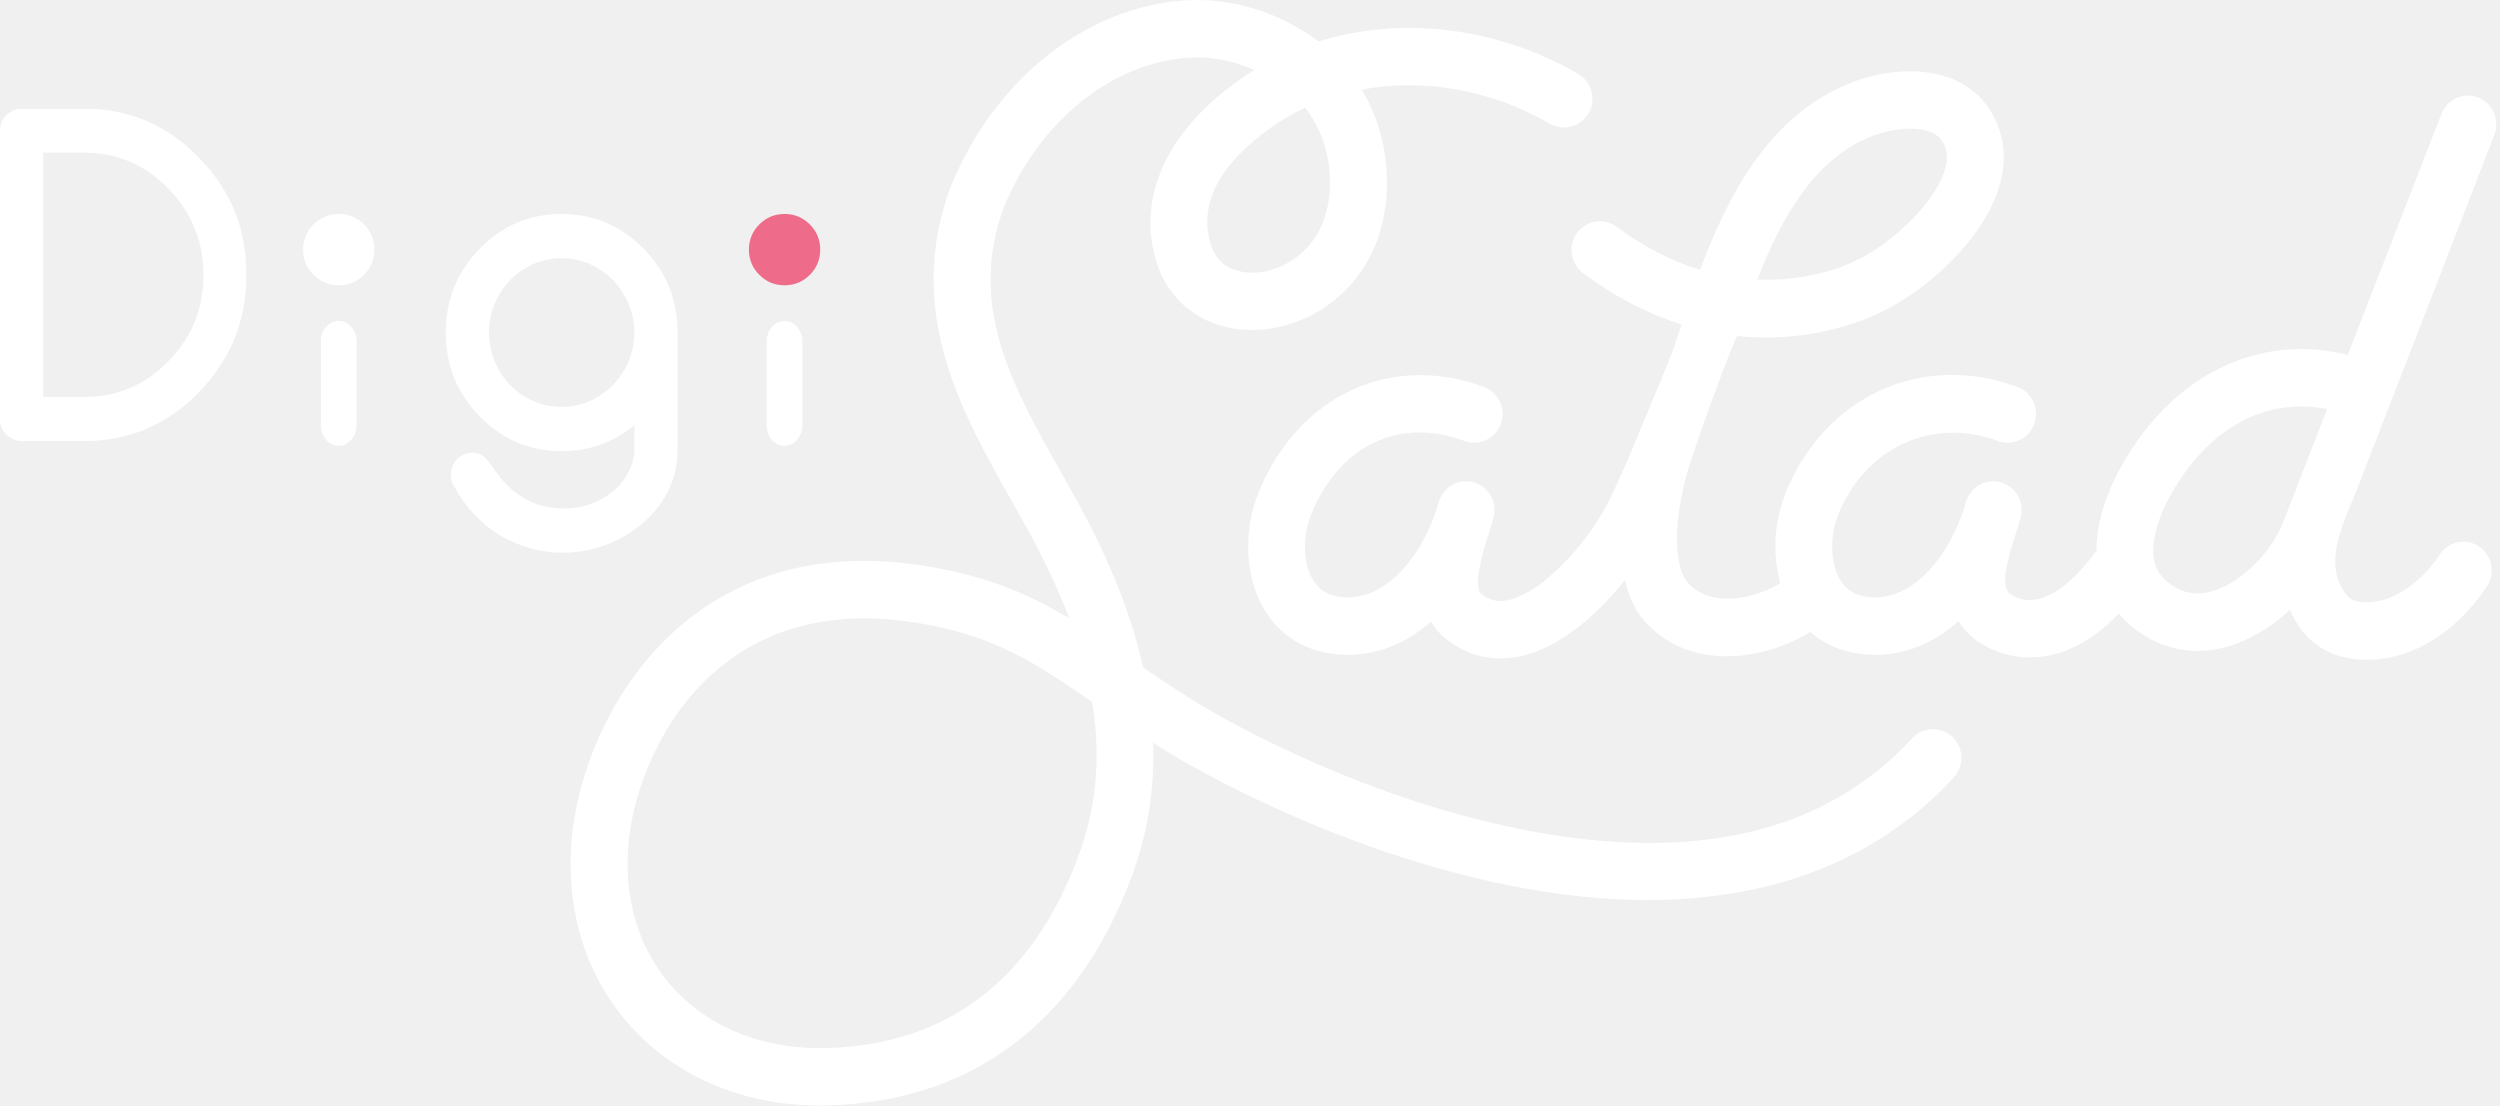
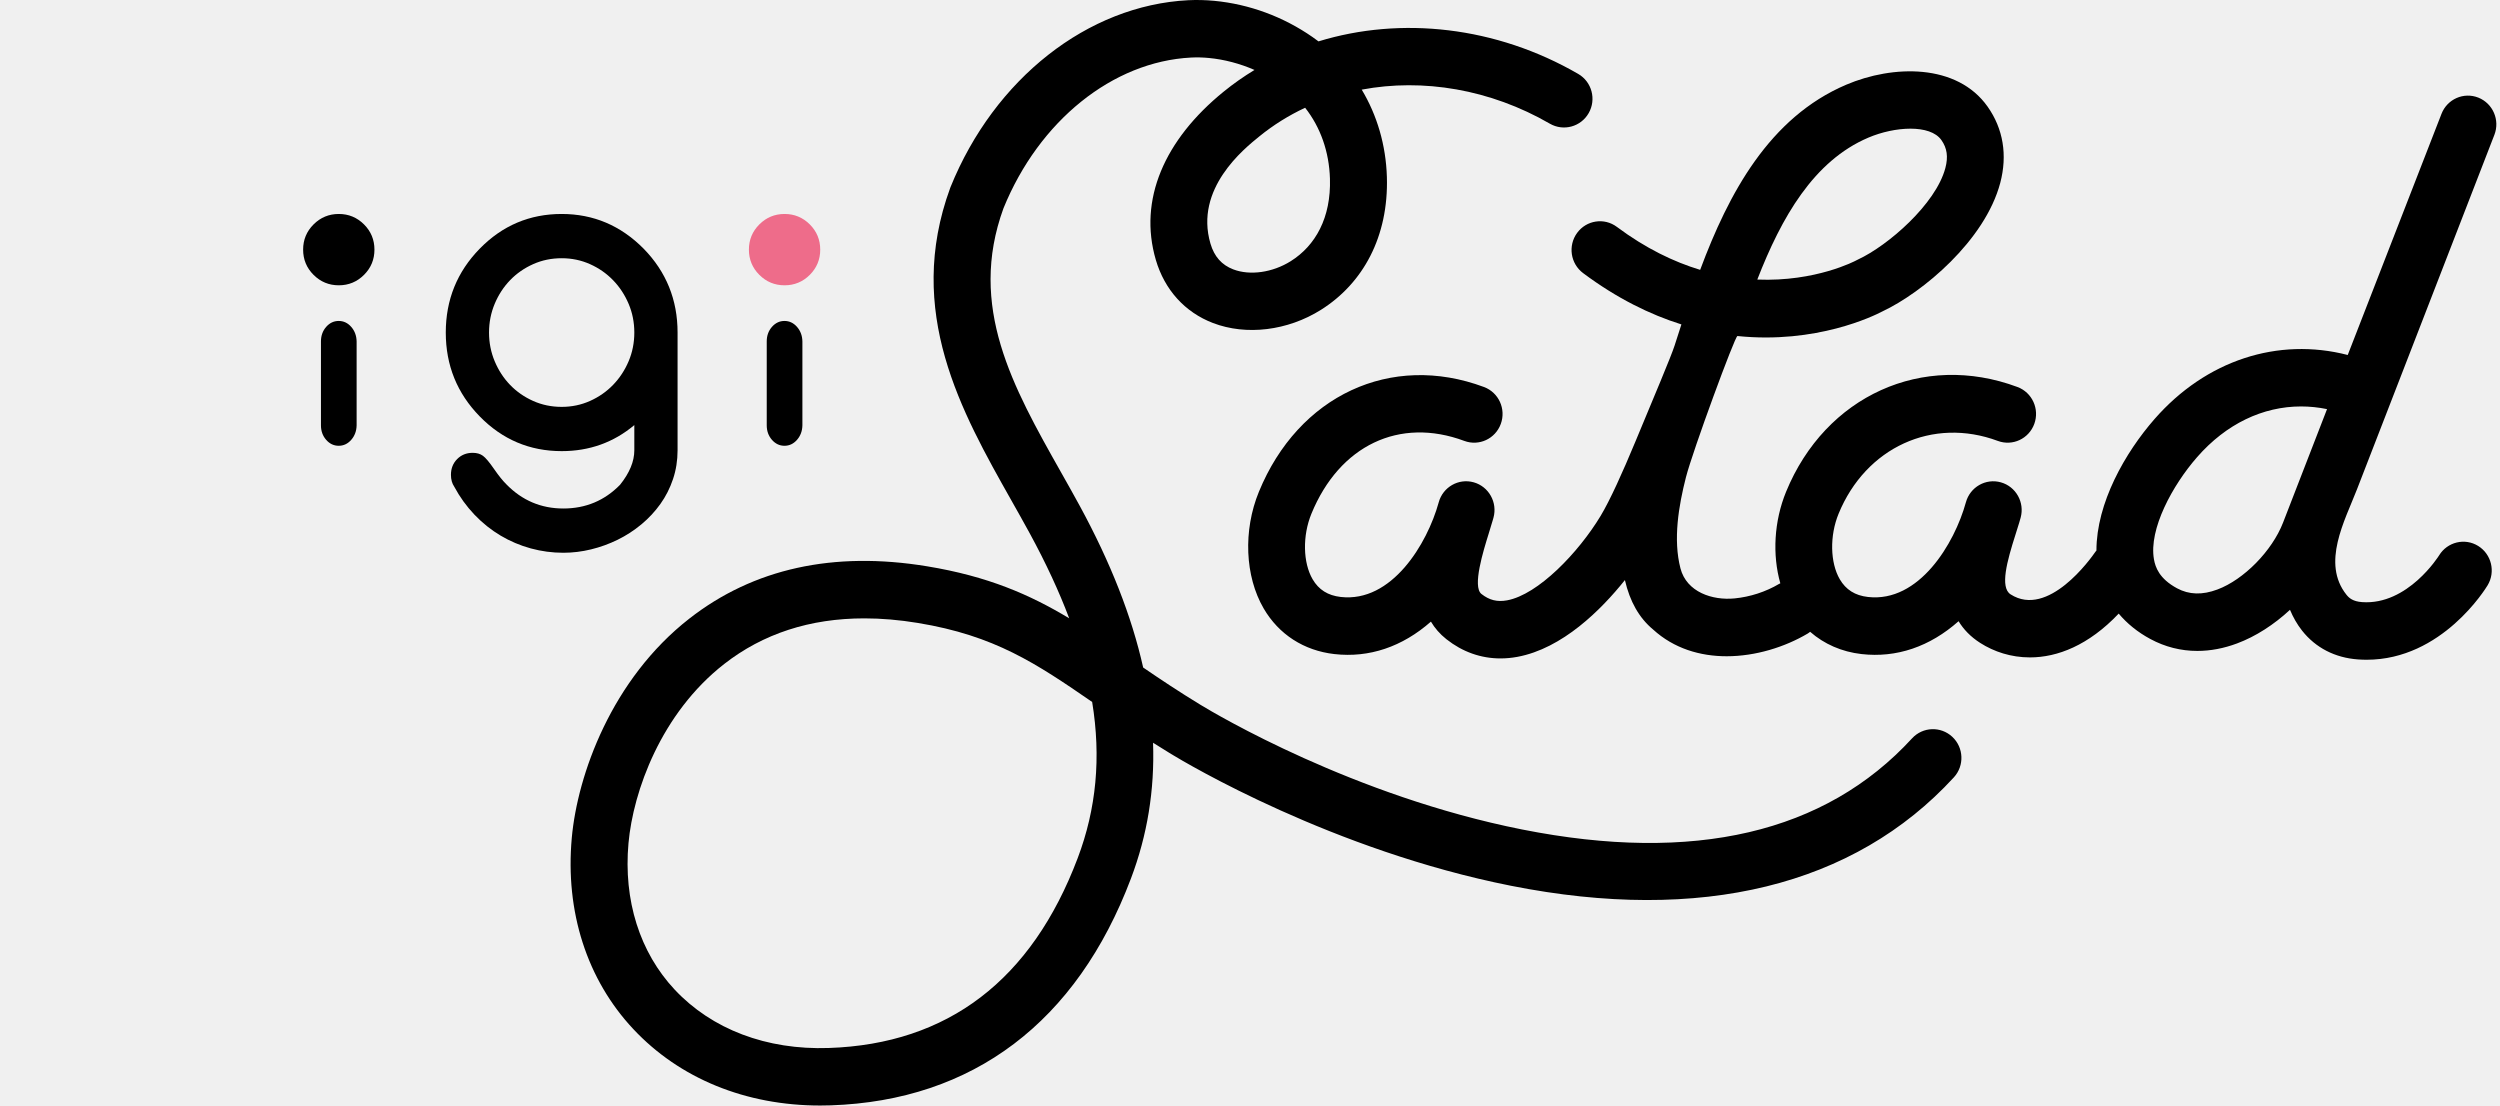
- <svg xmlns="http://www.w3.org/2000/svg" width="199" height="88" viewBox="0 0 199 88" fill="none">
+ <svg xmlns="http://www.w3.org/2000/svg" viewBox="0 0 199 88" fill="none">
  <g id="Group 18">
-     <path id="Fill 1" fill-rule="evenodd" clip-rule="evenodd" d="M181.728 41.608C180.856 43.854 178.61 46.139 176.504 46.925C175.301 47.375 174.25 47.343 173.293 46.828C171.877 46.065 171.566 45.15 171.456 44.528C171.026 42.122 172.935 38.621 174.89 36.387C177.204 33.739 180.126 32.353 183.164 32.353C183.85 32.353 184.541 32.424 185.232 32.566C183.258 37.658 181.745 41.564 181.728 41.608ZM148.718 10.957C150.819 10.062 153.638 9.882 154.534 11.148C154.989 11.793 155.086 12.479 154.851 13.374C154.094 16.242 150.289 19.549 147.896 20.657C147.849 20.679 147.802 20.702 147.757 20.727C147.704 20.757 144.541 22.445 139.881 22.253C141.805 17.301 144.366 12.81 148.718 10.957ZM198.553 10.734C199.009 9.559 198.436 8.232 197.274 7.77C196.113 7.309 194.8 7.887 194.343 9.062L186.88 28.257C181.327 26.823 175.598 28.672 171.501 33.356C169.154 36.039 166.875 40.043 166.876 43.824C166.852 43.855 166.824 43.88 166.802 43.913C166.425 44.463 163.033 49.226 160.042 47.31C159.179 46.757 159.762 44.657 160.433 42.553C160.536 42.231 160.633 41.923 160.721 41.631C160.762 41.493 160.803 41.355 160.842 41.21C161.177 39.993 160.472 38.732 159.269 38.394C158.066 38.056 156.819 38.768 156.485 39.985C155.583 43.268 152.76 47.987 148.684 47.518C147.663 47.402 146.932 46.941 146.447 46.11C145.675 44.785 145.635 42.641 146.35 40.897C148.518 35.607 153.849 33.168 159.026 35.097C160.196 35.533 161.498 34.928 161.93 33.742C162.362 32.556 161.762 31.241 160.59 30.805C153.05 27.995 145.305 31.503 142.172 39.145C141.211 41.489 141.07 44.161 141.714 46.433C141.682 46.45 141.649 46.46 141.618 46.478C140.551 47.111 139.303 47.513 138.074 47.633C136.308 47.806 134.257 47.133 133.765 45.244C133.166 42.944 133.623 40.248 134.202 37.986C134.733 35.911 138.109 26.729 138.3 26.748C144.574 27.393 149.137 25.157 149.839 24.789C153.027 23.29 158.007 19.154 159.221 14.553C159.804 12.344 159.456 10.247 158.214 8.489C155.774 5.035 150.67 5.162 146.963 6.741C140.827 9.354 137.597 15.401 135.333 21.48C133.242 20.848 131 19.775 128.701 18.059C127.697 17.308 126.281 17.524 125.538 18.54C124.796 19.556 125.009 20.988 126.015 21.739C128.713 23.754 131.355 25.043 133.84 25.824C133.685 26.301 133.534 26.773 133.384 27.238L133.299 27.504C133.016 28.385 131.653 31.597 130.158 35.199C130.154 35.206 130.151 35.214 130.148 35.222C129.168 37.581 128.154 39.832 127.406 41.071C125.645 43.987 122.437 47.332 119.962 47.787C119.178 47.931 118.549 47.774 117.921 47.278C117.185 46.697 118.073 43.846 118.5 42.476C118.626 42.069 118.746 41.684 118.846 41.333C118.853 41.306 118.86 41.28 118.867 41.255C118.872 41.239 118.876 41.224 118.88 41.209C119.214 39.992 118.51 38.73 117.307 38.392C116.104 38.054 114.857 38.766 114.522 39.983C114.52 39.991 114.518 39.998 114.516 40.006C113.607 43.288 110.789 47.983 106.721 47.518C105.7 47.402 104.968 46.941 104.484 46.11C103.711 44.785 103.672 42.641 104.387 40.897C106.62 35.45 111.398 33.173 116.561 35.097C117.732 35.534 119.033 34.927 119.464 33.742C119.897 32.556 119.296 31.241 118.124 30.805C110.719 28.046 103.354 31.475 100.209 39.144C98.945 42.224 99.094 45.871 100.588 48.433C101.791 50.498 103.789 51.788 106.215 52.064C108.983 52.379 111.622 51.489 113.902 49.481C114.204 49.991 114.607 50.465 115.137 50.883C116.416 51.894 117.884 52.411 119.439 52.411C119.877 52.411 120.322 52.37 120.771 52.288C124.375 51.625 127.459 48.531 129.343 46.174C129.735 47.882 130.48 49.191 131.589 50.112C133.249 51.626 135.335 52.238 137.443 52.238C139.744 52.238 142.072 51.509 143.9 50.427C143.968 50.387 144.024 50.336 144.086 50.291C145.202 51.266 146.597 51.884 148.178 52.064C150.959 52.382 153.613 51.48 155.903 49.448C156.294 50.093 156.85 50.681 157.62 51.174C158.717 51.877 160.08 52.33 161.584 52.33C163.769 52.33 166.25 51.369 168.649 48.843C169.316 49.634 170.152 50.318 171.166 50.864C172.339 51.497 173.602 51.814 174.908 51.814C175.941 51.814 177.004 51.615 178.07 51.217C179.559 50.662 181.01 49.72 182.283 48.541C182.529 49.125 182.842 49.689 183.247 50.201C184.328 51.567 185.866 52.358 187.694 52.491C187.929 52.508 188.16 52.516 188.388 52.516C194.386 52.515 197.864 46.839 198.015 46.588C198.661 45.513 198.323 44.116 197.262 43.457C196.201 42.799 194.811 43.135 194.155 44.205C194.13 44.245 191.662 48.194 188.016 47.928C187.295 47.876 186.987 47.604 186.781 47.346C184.771 44.826 186.641 41.465 187.621 38.938C188.852 35.763 190.083 32.587 191.314 29.412C192.667 25.919 194.02 22.428 195.374 18.936C196.301 16.544 197.229 14.152 198.155 11.76C198.288 11.418 198.421 11.076 198.553 10.734Z" fill="white" />
-     <path id="Fill 3" fill-rule="evenodd" clip-rule="evenodd" d="M85.787 68.299C82.117 78.016 75.45 83.103 65.969 83.42C61.021 83.589 56.666 81.935 53.705 78.775C50.924 75.806 49.617 71.665 50.028 67.115C50.4 62.99 52.617 56.781 57.642 52.857C60.741 50.438 64.481 49.222 68.8 49.222C70.163 49.222 71.584 49.343 73.059 49.586C79.183 50.592 82.481 52.809 86.936 55.877C87.658 60.297 87.267 64.382 85.787 68.299ZM103.889 8.577C105.111 10.133 105.798 12.069 105.864 14.223C105.958 17.335 104.708 19.556 102.742 20.79C101.296 21.697 99.5 21.952 98.166 21.442C97.247 21.09 96.654 20.42 96.353 19.394C95.065 15.008 99.034 11.84 100.24 10.86C101.363 9.946 102.589 9.185 103.889 8.577ZM152.198 58.775C145.285 66.303 134.842 68.744 121.157 66.026C107.735 63.36 96.769 56.84 95.563 56.105C93.86 55.068 92.387 54.085 90.996 53.135C90.086 49.063 88.408 44.791 85.956 40.281C85.464 39.377 84.954 38.472 84.44 37.562C80.626 30.801 77.023 24.415 79.876 16.58C82.712 9.61 88.571 4.901 94.812 4.581C95.268 4.557 95.746 4.569 96.233 4.616C97.462 4.733 98.699 5.062 99.858 5.568C99.001 6.087 98.177 6.665 97.392 7.304C92.694 11.124 90.597 15.895 92.005 20.691C92.705 23.074 94.321 24.858 96.556 25.713C99.206 26.728 102.494 26.328 105.139 24.668C108.491 22.564 110.54 18.841 110.396 14.084C110.319 11.556 109.62 9.18 108.393 7.135C113.264 6.217 118.631 7.104 123.366 9.844C124.451 10.473 125.838 10.096 126.461 9.001C127.084 7.907 126.71 6.511 125.624 5.883C119.096 2.103 111.525 1.275 104.952 3.294C104.795 3.175 104.636 3.06 104.474 2.947C102.15 1.33 99.449 0.333 96.663 0.067C95.958 -0 95.258 -0.017 94.582 0.017C86.581 0.428 79.155 6.265 75.663 14.889C75.654 14.913 75.645 14.937 75.636 14.961C72.028 24.806 76.527 32.782 80.498 39.82C81 40.709 81.499 41.594 81.98 42.477C83.253 44.818 84.295 47.06 85.108 49.217C81.971 47.33 78.642 45.874 73.79 45.076C66.343 43.852 59.977 45.254 54.866 49.245C48.689 54.068 45.967 61.663 45.513 66.702C44.983 72.575 46.722 77.977 50.409 81.912C54.102 85.856 59.362 88 65.289 88C65.565 88 65.841 87.995 66.12 87.986C77.439 87.608 85.705 81.362 90.025 69.925C91.329 66.474 91.916 62.884 91.783 59.123C92.246 59.417 92.724 59.715 93.218 60.016C94.493 60.793 106.095 67.692 120.28 70.509C135.397 73.51 147.585 70.527 155.526 61.879C156.376 60.952 156.321 59.507 155.402 58.65C154.482 57.793 153.049 57.848 152.198 58.775Z" fill="white" />
+     <path id="Fill 1" fill-rule="evenodd" clip-rule="evenodd" d="M181.728 41.608C180.856 43.854 178.61 46.139 176.504 46.925C175.301 47.375 174.25 47.343 173.293 46.828C171.877 46.065 171.566 45.15 171.456 44.528C171.026 42.122 172.935 38.621 174.89 36.387C177.204 33.739 180.126 32.353 183.164 32.353C183.85 32.353 184.541 32.424 185.232 32.566C183.258 37.658 181.745 41.564 181.728 41.608ZM148.718 10.957C150.819 10.062 153.638 9.882 154.534 11.148C154.989 11.793 155.086 12.479 154.851 13.374C154.094 16.242 150.289 19.549 147.896 20.657C147.849 20.679 147.802 20.702 147.757 20.727C147.704 20.757 144.541 22.445 139.881 22.253C141.805 17.301 144.366 12.81 148.718 10.957ZM198.553 10.734C199.009 9.559 198.436 8.232 197.274 7.77C196.113 7.309 194.8 7.887 194.343 9.062L186.88 28.257C181.327 26.823 175.598 28.672 171.501 33.356C169.154 36.039 166.875 40.043 166.876 43.824C166.852 43.855 166.824 43.88 166.802 43.913C166.425 44.463 163.033 49.226 160.042 47.31C159.179 46.757 159.762 44.657 160.433 42.553C160.536 42.231 160.633 41.923 160.721 41.631C160.762 41.493 160.803 41.355 160.842 41.21C161.177 39.993 160.472 38.732 159.269 38.394C158.066 38.056 156.819 38.768 156.485 39.985C155.583 43.268 152.76 47.987 148.684 47.518C147.663 47.402 146.932 46.941 146.447 46.11C145.675 44.785 145.635 42.641 146.35 40.897C148.518 35.607 153.849 33.168 159.026 35.097C160.196 35.533 161.498 34.928 161.93 33.742C162.362 32.556 161.762 31.241 160.59 30.805C153.05 27.995 145.305 31.503 142.172 39.145C141.211 41.489 141.07 44.161 141.714 46.433C141.682 46.45 141.649 46.46 141.618 46.478C140.551 47.111 139.303 47.513 138.074 47.633C136.308 47.806 134.257 47.133 133.765 45.244C133.166 42.944 133.623 40.248 134.202 37.986C134.733 35.911 138.109 26.729 138.3 26.748C144.574 27.393 149.137 25.157 149.839 24.789C153.027 23.29 158.007 19.154 159.221 14.553C159.804 12.344 159.456 10.247 158.214 8.489C155.774 5.035 150.67 5.162 146.963 6.741C140.827 9.354 137.597 15.401 135.333 21.48C133.242 20.848 131 19.775 128.701 18.059C127.697 17.308 126.281 17.524 125.538 18.54C124.796 19.556 125.009 20.988 126.015 21.739C128.713 23.754 131.355 25.043 133.84 25.824C133.685 26.301 133.534 26.773 133.384 27.238L133.299 27.504C133.016 28.385 131.653 31.597 130.158 35.199C130.154 35.206 130.151 35.214 130.148 35.222C129.168 37.581 128.154 39.832 127.406 41.071C125.645 43.987 122.437 47.332 119.962 47.787C119.178 47.931 118.549 47.774 117.921 47.278C117.185 46.697 118.073 43.846 118.5 42.476C118.626 42.069 118.746 41.684 118.846 41.333C118.853 41.306 118.86 41.28 118.867 41.255C118.872 41.239 118.876 41.224 118.88 41.209C119.214 39.992 118.51 38.73 117.307 38.392C116.104 38.054 114.857 38.766 114.522 39.983C114.52 39.991 114.518 39.998 114.516 40.006C113.607 43.288 110.789 47.983 106.721 47.518C105.7 47.402 104.968 46.941 104.484 46.11C103.711 44.785 103.672 42.641 104.387 40.897C106.62 35.45 111.398 33.173 116.561 35.097C117.732 35.534 119.033 34.927 119.464 33.742C119.897 32.556 119.296 31.241 118.124 30.805C110.719 28.046 103.354 31.475 100.209 39.144C98.945 42.224 99.094 45.871 100.588 48.433C101.791 50.498 103.789 51.788 106.215 52.064C108.983 52.379 111.622 51.489 113.902 49.481C114.204 49.991 114.607 50.465 115.137 50.883C116.416 51.894 117.884 52.411 119.439 52.411C119.877 52.411 120.322 52.37 120.771 52.288C124.375 51.625 127.459 48.531 129.343 46.174C129.735 47.882 130.48 49.191 131.589 50.112C133.249 51.626 135.335 52.238 137.443 52.238C139.744 52.238 142.072 51.509 143.9 50.427C143.968 50.387 144.024 50.336 144.086 50.291C145.202 51.266 146.597 51.884 148.178 52.064C150.959 52.382 153.613 51.48 155.903 49.448C156.294 50.093 156.85 50.681 157.62 51.174C158.717 51.877 160.08 52.33 161.584 52.33C163.769 52.33 166.25 51.369 168.649 48.843C169.316 49.634 170.152 50.318 171.166 50.864C172.339 51.497 173.602 51.814 174.908 51.814C175.941 51.814 177.004 51.615 178.07 51.217C179.559 50.662 181.01 49.72 182.283 48.541C182.529 49.125 182.842 49.689 183.247 50.201C184.328 51.567 185.866 52.358 187.694 52.491C187.929 52.508 188.16 52.516 188.388 52.516C194.386 52.515 197.864 46.839 198.015 46.588C198.661 45.513 198.323 44.116 197.262 43.457C196.201 42.799 194.811 43.135 194.155 44.205C194.13 44.245 191.662 48.194 188.016 47.928C187.295 47.876 186.987 47.604 186.781 47.346C184.771 44.826 186.641 41.465 187.621 38.938C188.852 35.763 190.083 32.587 191.314 29.412C192.667 25.919 194.02 22.428 195.374 18.936C196.301 16.544 197.229 14.152 198.155 11.76C198.288 11.418 198.421 11.076 198.553 10.734Z" fill="currentColor" />
+     <path id="Fill 3" fill-rule="evenodd" clip-rule="evenodd" d="M85.787 68.299C82.117 78.016 75.45 83.103 65.969 83.42C61.021 83.589 56.666 81.935 53.705 78.775C50.924 75.806 49.617 71.665 50.028 67.115C50.4 62.99 52.617 56.781 57.642 52.857C60.741 50.438 64.481 49.222 68.8 49.222C70.163 49.222 71.584 49.343 73.059 49.586C79.183 50.592 82.481 52.809 86.936 55.877C87.658 60.297 87.267 64.382 85.787 68.299ZM103.889 8.577C105.111 10.133 105.798 12.069 105.864 14.223C105.958 17.335 104.708 19.556 102.742 20.79C101.296 21.697 99.5 21.952 98.166 21.442C97.247 21.09 96.654 20.42 96.353 19.394C95.065 15.008 99.034 11.84 100.24 10.86C101.363 9.946 102.589 9.185 103.889 8.577ZM152.198 58.775C145.285 66.303 134.842 68.744 121.157 66.026C107.735 63.36 96.769 56.84 95.563 56.105C93.86 55.068 92.387 54.085 90.996 53.135C90.086 49.063 88.408 44.791 85.956 40.281C85.464 39.377 84.954 38.472 84.44 37.562C80.626 30.801 77.023 24.415 79.876 16.58C82.712 9.61 88.571 4.901 94.812 4.581C95.268 4.557 95.746 4.569 96.233 4.616C97.462 4.733 98.699 5.062 99.858 5.568C99.001 6.087 98.177 6.665 97.392 7.304C92.694 11.124 90.597 15.895 92.005 20.691C92.705 23.074 94.321 24.858 96.556 25.713C99.206 26.728 102.494 26.328 105.139 24.668C108.491 22.564 110.54 18.841 110.396 14.084C110.319 11.556 109.62 9.18 108.393 7.135C113.264 6.217 118.631 7.104 123.366 9.844C124.451 10.473 125.838 10.096 126.461 9.001C127.084 7.907 126.71 6.511 125.624 5.883C119.096 2.103 111.525 1.275 104.952 3.294C104.795 3.175 104.636 3.06 104.474 2.947C102.15 1.33 99.449 0.333 96.663 0.067C95.958 -0 95.258 -0.017 94.582 0.017C86.581 0.428 79.155 6.265 75.663 14.889C75.654 14.913 75.645 14.937 75.636 14.961C72.028 24.806 76.527 32.782 80.498 39.82C81 40.709 81.499 41.594 81.98 42.477C83.253 44.818 84.295 47.06 85.108 49.217C81.971 47.33 78.642 45.874 73.79 45.076C66.343 43.852 59.977 45.254 54.866 49.245C48.689 54.068 45.967 61.663 45.513 66.702C44.983 72.575 46.722 77.977 50.409 81.912C54.102 85.856 59.362 88 65.289 88C65.565 88 65.841 87.995 66.12 87.986C77.439 87.608 85.705 81.362 90.025 69.925C91.329 66.474 91.916 62.884 91.783 59.123C92.246 59.417 92.724 59.715 93.218 60.016C94.493 60.793 106.095 67.692 120.28 70.509C135.397 73.51 147.585 70.527 155.526 61.879C156.376 60.952 156.321 59.507 155.402 58.65C154.482 57.793 153.049 57.848 152.198 58.775Z" fill="currentColor" />
    <g id="Group 7">
      <mask id="mask0_2_22" style="mask-type:luminance" maskUnits="userSpaceOnUse" x="0" y="8" width="20" height="28">
-         <path id="Clip 6" fill-rule="evenodd" clip-rule="evenodd" d="M0 8.646H19.617V35.106H0V8.646Z" fill="white" />
+         <path id="Clip 6" fill-rule="evenodd" clip-rule="evenodd" d="M0 8.646H19.617V35.106H0V8.646Z" fill="currentColor" />
      </mask>
      <g mask="url(#mask0_2_22)">
-         <path id="Fill 5" fill-rule="evenodd" clip-rule="evenodd" d="M6.7 31.6C9.316 31.6 11.549 30.652 13.4 28.756C14.337 27.797 15.037 26.752 15.499 25.621C15.961 24.492 16.193 23.243 16.193 21.877C16.193 19.208 15.262 16.921 13.4 15.013C11.538 13.106 9.305 12.153 6.7 12.153H3.439V31.6H6.7ZM6.7 8.646C10.252 8.646 13.293 9.942 15.822 12.533C17.092 13.834 18.042 15.254 18.672 16.791C19.302 18.329 19.617 20.024 19.617 21.877C19.617 25.526 18.351 28.646 15.822 31.236C13.304 33.816 10.263 35.106 6.7 35.106H1.727C1.491 35.106 1.267 35.059 1.058 34.965C0.847 34.872 0.664 34.748 0.508 34.593C0.353 34.439 0.228 34.254 0.137 34.039C0.045 33.824 -3.05176e-05 33.595 -3.05176e-05 33.353V10.399C-3.05176e-05 10.157 0.045 9.928 0.137 9.713C0.228 9.498 0.353 9.314 0.508 9.159C0.664 9.005 0.847 8.881 1.058 8.787C1.267 8.694 1.491 8.646 1.727 8.646H6.7Z" fill="white" />
+         <path id="Fill 5" fill-rule="evenodd" clip-rule="evenodd" d="M6.7 31.6C9.316 31.6 11.549 30.652 13.4 28.756C14.337 27.797 15.037 26.752 15.499 25.621C15.961 24.492 16.193 23.243 16.193 21.877C16.193 19.208 15.262 16.921 13.4 15.013C11.538 13.106 9.305 12.153 6.7 12.153H3.439V31.6H6.7ZM6.7 8.646C10.252 8.646 13.293 9.942 15.822 12.533C17.092 13.834 18.042 15.254 18.672 16.791C19.302 18.329 19.617 20.024 19.617 21.877C19.617 25.526 18.351 28.646 15.822 31.236C13.304 33.816 10.263 35.106 6.7 35.106H1.727C1.491 35.106 1.267 35.059 1.058 34.965C0.847 34.872 0.664 34.748 0.508 34.593C0.353 34.439 0.228 34.254 0.137 34.039C0.045 33.824 -3.05176e-05 33.595 -3.05176e-05 33.353V10.399C-3.05176e-05 10.157 0.045 9.928 0.137 9.713C0.228 9.498 0.353 9.314 0.508 9.159C0.664 9.005 0.847 8.881 1.058 8.787C1.267 8.694 1.491 8.646 1.727 8.646H6.7Z" fill="currentColor" />
      </g>
    </g>
-     <path id="Fill 8" fill-rule="evenodd" clip-rule="evenodd" d="M25.548 33.855V27.178C25.548 26.723 25.686 26.337 25.962 26.021C26.239 25.706 26.571 25.548 26.961 25.548C27.35 25.548 27.683 25.706 27.959 26.021C28.235 26.337 28.378 26.723 28.387 27.178V33.855C28.378 34.31 28.235 34.695 27.959 35.01C27.683 35.326 27.35 35.484 26.961 35.484C26.571 35.484 26.239 35.326 25.962 35.01C25.686 34.695 25.548 34.31 25.548 33.855Z" fill="white" />
-     <path id="Fill 10" fill-rule="evenodd" clip-rule="evenodd" d="M61.032 33.855V27.178C61.032 26.723 61.17 26.337 61.446 26.021C61.723 25.706 62.055 25.548 62.445 25.548C62.834 25.548 63.166 25.706 63.443 26.021C63.719 26.337 63.862 26.723 63.871 27.178V33.855C63.862 34.31 63.719 34.695 63.443 35.01C63.166 35.326 62.834 35.484 62.445 35.484C62.055 35.484 61.723 35.326 61.446 35.01C61.17 34.695 61.032 34.31 61.032 33.855Z" fill="white" />
-     <path id="Fill 12" fill-rule="evenodd" clip-rule="evenodd" d="M44.71 20.555C43.897 20.555 43.139 20.712 42.436 21.027C41.733 21.341 41.124 21.766 40.607 22.299C40.091 22.834 39.682 23.459 39.38 24.178C39.078 24.898 38.927 25.662 38.927 26.471C38.927 27.28 39.078 28.044 39.38 28.763C39.682 29.482 40.091 30.109 40.607 30.642C41.124 31.177 41.733 31.6 42.436 31.915C43.139 32.23 43.897 32.387 44.71 32.387C45.511 32.387 46.264 32.23 46.967 31.915C47.67 31.6 48.282 31.174 48.804 30.634C49.325 30.095 49.737 29.468 50.039 28.755C50.341 28.041 50.492 27.28 50.492 26.471C50.492 25.662 50.341 24.9 50.039 24.187C49.737 23.474 49.325 22.846 48.804 22.308C48.282 21.768 47.67 21.341 46.967 21.027C46.264 20.712 45.511 20.555 44.71 20.555ZM50.492 33.837C48.845 35.219 46.917 35.91 44.71 35.91C42.161 35.91 39.987 34.988 38.186 33.146C36.384 31.303 35.484 29.078 35.484 26.471C35.484 23.864 36.384 21.639 38.186 19.796C39.987 17.953 42.161 17.032 44.71 17.032C47.236 17.032 49.41 17.953 51.234 19.796C53.035 21.639 53.935 23.864 53.935 26.471V35.842C53.935 36.651 53.814 37.416 53.572 38.135C53.331 38.854 52.997 39.514 52.568 40.115C52.139 40.716 51.634 41.258 51.053 41.741C50.47 42.225 49.842 42.632 49.166 42.964C48.491 43.295 47.785 43.551 47.049 43.731C46.313 43.91 45.578 44 44.842 44C43.962 44 43.1 43.885 42.255 43.655C41.409 43.424 40.607 43.084 39.849 42.635C39.092 42.185 38.397 41.629 37.766 40.967C37.134 40.303 36.598 39.562 36.159 38.741C35.983 38.483 35.895 38.168 35.895 37.797C35.895 37.292 36.061 36.873 36.39 36.542C36.719 36.21 37.131 36.045 37.625 36.045C37.955 36.045 38.227 36.123 38.441 36.281C38.655 36.437 38.949 36.786 39.322 37.326C39.695 37.865 40.025 38.275 40.311 38.556C41.563 39.837 43.073 40.477 44.842 40.477C46.621 40.477 48.125 39.848 49.355 38.59C50.113 37.646 50.492 36.73 50.492 35.842V33.837Z" fill="white" />
+     <path id="Fill 8" fill-rule="evenodd" clip-rule="evenodd" d="M25.548 33.855V27.178C25.548 26.723 25.686 26.337 25.962 26.021C26.239 25.706 26.571 25.548 26.961 25.548C27.35 25.548 27.683 25.706 27.959 26.021C28.235 26.337 28.378 26.723 28.387 27.178V33.855C28.378 34.31 28.235 34.695 27.959 35.01C27.683 35.326 27.35 35.484 26.961 35.484C26.571 35.484 26.239 35.326 25.962 35.01C25.686 34.695 25.548 34.31 25.548 33.855Z" fill="currentColor" />
+     <path id="Fill 10" fill-rule="evenodd" clip-rule="evenodd" d="M61.032 33.855V27.178C61.032 26.723 61.17 26.337 61.446 26.021C61.723 25.706 62.055 25.548 62.445 25.548C62.834 25.548 63.166 25.706 63.443 26.021C63.719 26.337 63.862 26.723 63.871 27.178V33.855C63.862 34.31 63.719 34.695 63.443 35.01C63.166 35.326 62.834 35.484 62.445 35.484C62.055 35.484 61.723 35.326 61.446 35.01C61.17 34.695 61.032 34.31 61.032 33.855Z" fill="currentColor" />
+     <path id="Fill 12" fill-rule="evenodd" clip-rule="evenodd" d="M44.71 20.555C43.897 20.555 43.139 20.712 42.436 21.027C41.733 21.341 41.124 21.766 40.607 22.299C40.091 22.834 39.682 23.459 39.38 24.178C39.078 24.898 38.927 25.662 38.927 26.471C38.927 27.28 39.078 28.044 39.38 28.763C39.682 29.482 40.091 30.109 40.607 30.642C41.124 31.177 41.733 31.6 42.436 31.915C43.139 32.23 43.897 32.387 44.71 32.387C45.511 32.387 46.264 32.23 46.967 31.915C47.67 31.6 48.282 31.174 48.804 30.634C49.325 30.095 49.737 29.468 50.039 28.755C50.341 28.041 50.492 27.28 50.492 26.471C50.492 25.662 50.341 24.9 50.039 24.187C49.737 23.474 49.325 22.846 48.804 22.308C48.282 21.768 47.67 21.341 46.967 21.027C46.264 20.712 45.511 20.555 44.71 20.555ZM50.492 33.837C48.845 35.219 46.917 35.91 44.71 35.91C42.161 35.91 39.987 34.988 38.186 33.146C36.384 31.303 35.484 29.078 35.484 26.471C35.484 23.864 36.384 21.639 38.186 19.796C39.987 17.953 42.161 17.032 44.71 17.032C47.236 17.032 49.41 17.953 51.234 19.796C53.035 21.639 53.935 23.864 53.935 26.471V35.842C53.935 36.651 53.814 37.416 53.572 38.135C53.331 38.854 52.997 39.514 52.568 40.115C52.139 40.716 51.634 41.258 51.053 41.741C50.47 42.225 49.842 42.632 49.166 42.964C48.491 43.295 47.785 43.551 47.049 43.731C46.313 43.91 45.578 44 44.842 44C43.962 44 43.1 43.885 42.255 43.655C41.409 43.424 40.607 43.084 39.849 42.635C39.092 42.185 38.397 41.629 37.766 40.967C37.134 40.303 36.598 39.562 36.159 38.741C35.983 38.483 35.895 38.168 35.895 37.797C35.895 37.292 36.061 36.873 36.39 36.542C36.719 36.21 37.131 36.045 37.625 36.045C37.955 36.045 38.227 36.123 38.441 36.281C38.655 36.437 38.949 36.786 39.322 37.326C39.695 37.865 40.025 38.275 40.311 38.556C41.563 39.837 43.073 40.477 44.842 40.477C46.621 40.477 48.125 39.848 49.355 38.59C50.113 37.646 50.492 36.73 50.492 35.842V33.837Z" fill="currentColor" />
    <path id="Fill 14" fill-rule="evenodd" clip-rule="evenodd" d="M65.29 19.871C65.29 20.656 65.014 21.325 64.46 21.879C63.906 22.432 63.236 22.71 62.452 22.71C61.667 22.71 60.998 22.432 60.444 21.879C59.889 21.325 59.613 20.656 59.613 19.871C59.613 19.086 59.889 18.418 60.444 17.863C60.998 17.31 61.667 17.032 62.452 17.032C63.236 17.032 63.906 17.31 64.46 17.863C65.014 18.418 65.29 19.086 65.29 19.871Z" fill="#EE6C8A" />
-     <path id="Fill 16" fill-rule="evenodd" clip-rule="evenodd" d="M29.806 19.871C29.806 20.656 29.53 21.325 28.976 21.879C28.422 22.432 27.752 22.71 26.968 22.71C26.183 22.71 25.515 22.432 24.96 21.879C24.405 21.325 24.129 20.656 24.129 19.871C24.129 19.086 24.405 18.418 24.96 17.863C25.515 17.31 26.183 17.032 26.968 17.032C27.752 17.032 28.422 17.31 28.976 17.863C29.53 18.418 29.806 19.086 29.806 19.871Z" fill="white" />
+     <path id="Fill 16" fill-rule="evenodd" clip-rule="evenodd" d="M29.806 19.871C29.806 20.656 29.53 21.325 28.976 21.879C28.422 22.432 27.752 22.71 26.968 22.71C26.183 22.71 25.515 22.432 24.96 21.879C24.405 21.325 24.129 20.656 24.129 19.871C24.129 19.086 24.405 18.418 24.96 17.863C25.515 17.31 26.183 17.032 26.968 17.032C27.752 17.032 28.422 17.31 28.976 17.863C29.53 18.418 29.806 19.086 29.806 19.871Z" fill="currentColor" />
  </g>
</svg>
